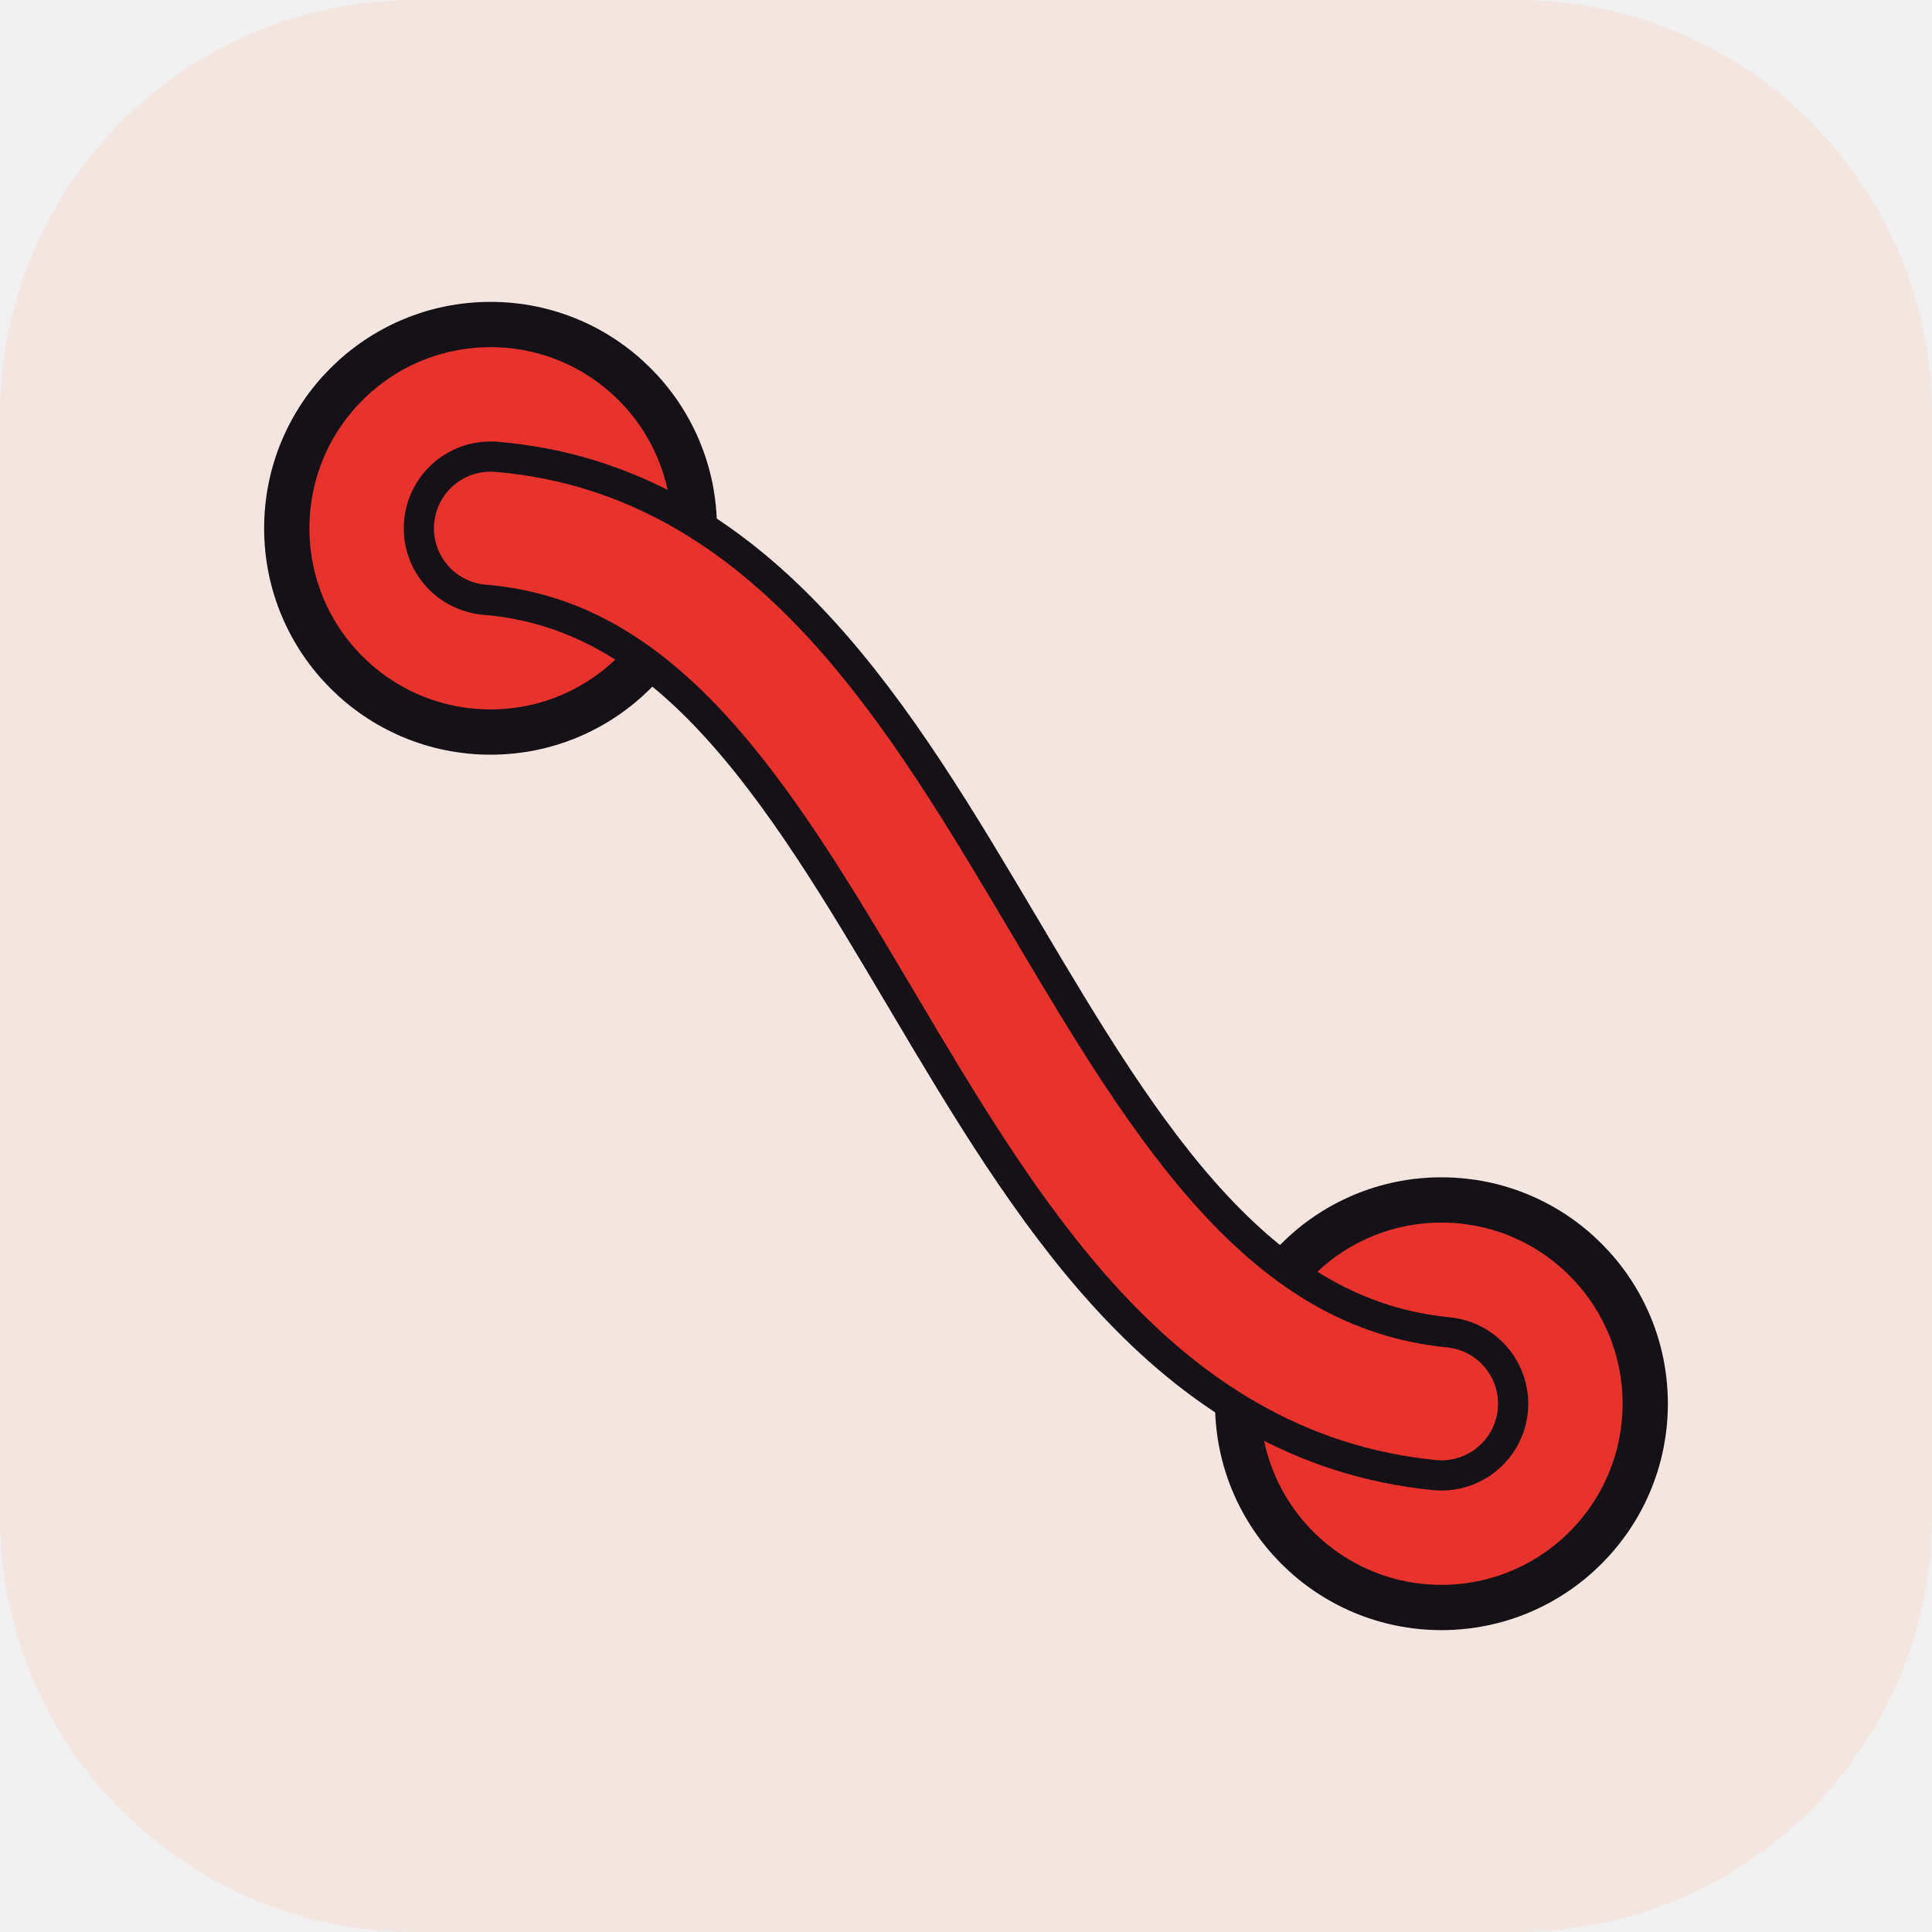
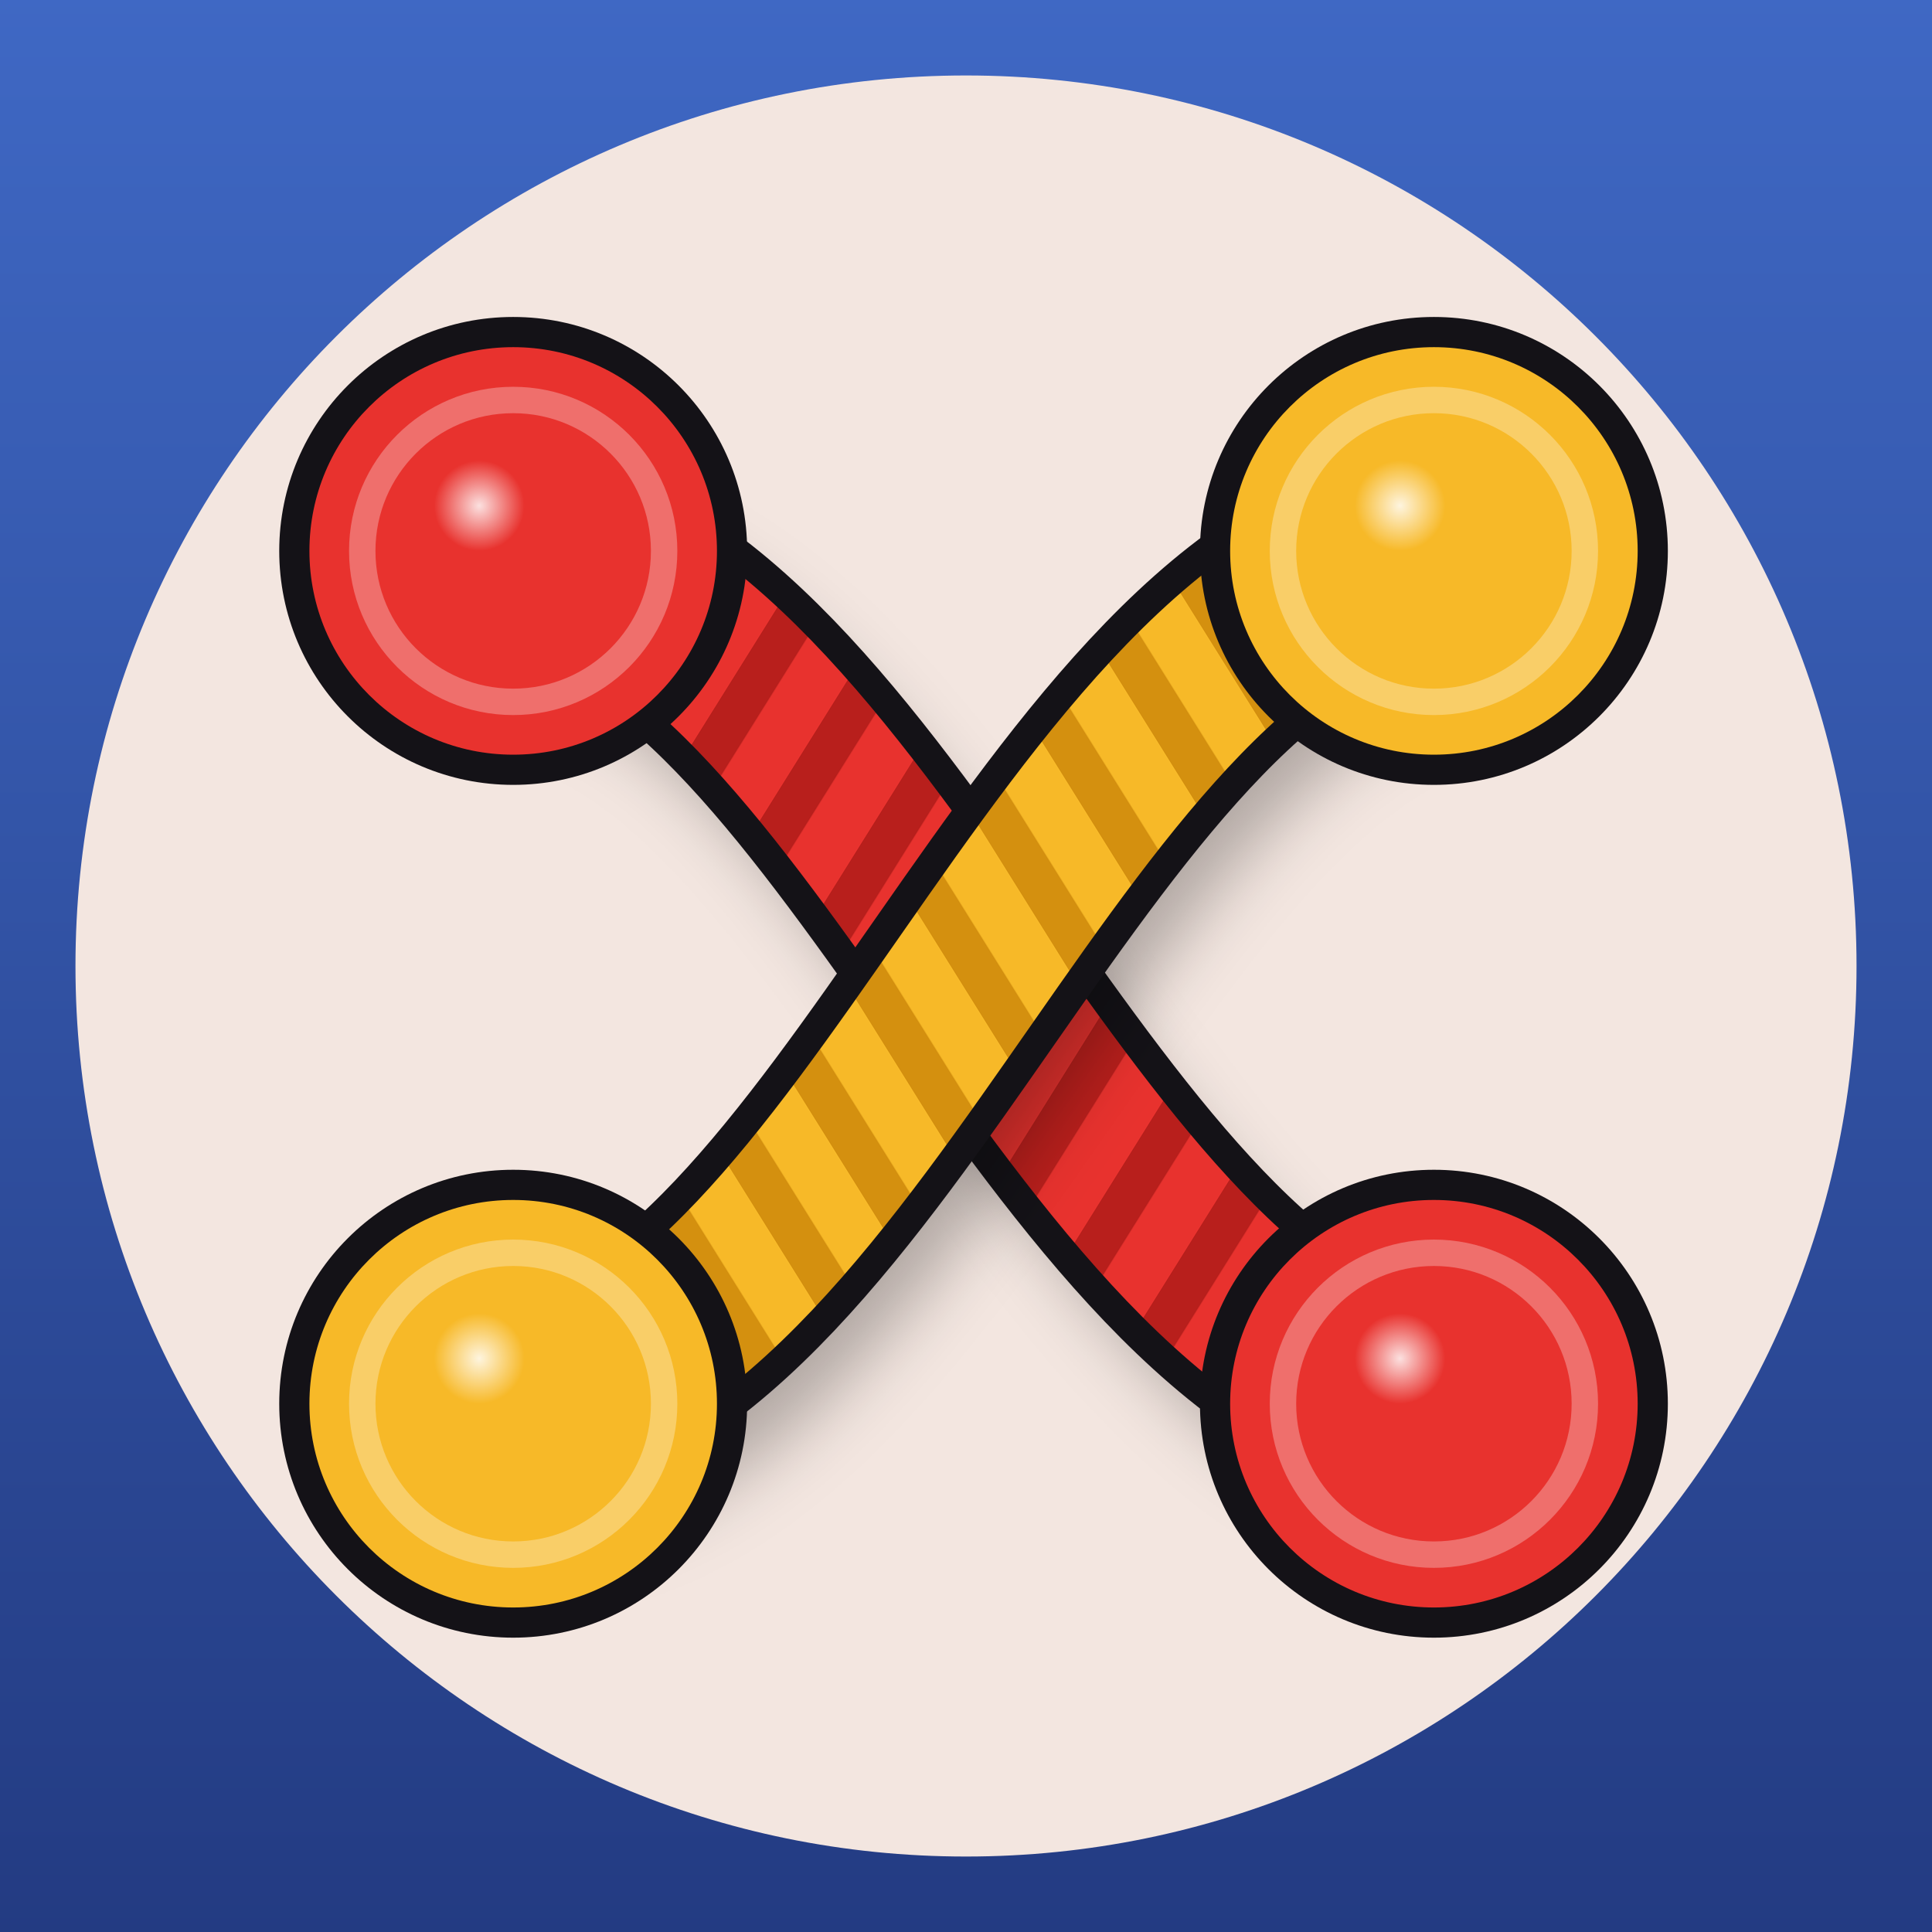
<svg xmlns="http://www.w3.org/2000/svg" viewBox="0 0 512 512">
-   <rect width="512" height="512" rx="110" fill="#f3e6e0" />
-   <circle cx="130" cy="140" r="54" fill="#e8322e" stroke="#141217" stroke-width="12" />
-   <circle cx="382" cy="372" r="54" fill="#e8322e" stroke="#141217" stroke-width="12" />
-   <path d="M130 140 C250 150 260 360 382 372" stroke="#141217" stroke-width="46" fill="none" stroke-linecap="round" />
-   <path d="M130 140 C250 150 260 360 382 372" stroke="#e8322e" stroke-width="30" fill="none" stroke-linecap="round" />
+   <defs>
+     <linearGradient id="bg" x1="0" y1="0" x2="0" y2="1">
+       <stop offset="0" stop-color="#3f68c4" />
+       <stop offset="1" stop-color="#233b82" />
+     </linearGradient>
+     <pattern id="rot" width="26" height="26" patternUnits="userSpaceOnUse" patternTransform="rotate(32)">
+       <rect width="26" height="26" fill="#e8322e" />
+       <rect width="11" height="26" fill="#b81f1c" />
+     </pattern>
+     <pattern id="gelb" width="26" height="26" patternUnits="userSpaceOnUse" patternTransform="rotate(-32)">
+       <rect width="26" height="26" fill="#f7b928" />
+       <rect width="11" height="26" fill="#d4900f" />
+     </pattern>
+     <radialGradient id="knauf" cx=".35" cy=".3" r=".8">
+       <stop offset="0" stop-color="#fff" stop-opacity=".85" />
+       <stop offset=".25" stop-color="#fff" stop-opacity="0" />
+     </radialGradient>
+     <filter id="schatten" x="-20%" y="-20%" width="140%" height="140%">
+       <feGaussianBlur stdDeviation="9" />
+     </filter>
+   </defs>
+   <rect width="512" height="512" fill="url(#bg)" />
+   <circle cx="256" cy="256" r="236" fill="#f3e6e0" />
+   <path d="M136 146 C230 160 282 352 380 372" fill="none" stroke="#000" stroke-opacity=".28" stroke-width="48" stroke-linecap="round" filter="url(#schatten)" transform="translate(8 14)" />
+   <path d="M136 146 C230 160 282 352 380 372" fill="none" stroke="#141217" stroke-width="58" stroke-linecap="round" />
+   <path d="M136 146 C230 160 282 352 380 372" fill="none" stroke="url(#rot)" stroke-width="42" stroke-linecap="round" />
+   <path d="M136 372 C230 358 282 160 380 146" fill="none" stroke="#000" stroke-opacity=".28" stroke-width="48" stroke-linecap="round" filter="url(#schatten)" transform="translate(8 14)" />
+   <path d="M136 372 C230 358 282 160 380 146" fill="none" stroke="#141217" stroke-width="58" stroke-linecap="round" />
+   <path d="M136 372 C230 358 282 160 380 146" fill="none" stroke="url(#gelb)" stroke-width="42" stroke-linecap="round" />
+   <g id="p">
+     <circle cx="136" cy="146" r="62" fill="#141217" />
+     <circle cx="136" cy="146" r="54" fill="#e8322e" />
+     <circle cx="136" cy="146" r="40" fill="none" stroke="#fff" stroke-opacity=".3" stroke-width="7" />
+     <circle cx="136" cy="146" r="30" fill="#e8322e" />
+     <circle cx="136" cy="146" r="30" fill="url(#knauf)" />
+   </g>
+   <g>
+     <circle cx="380" cy="372" r="62" fill="#141217" />
+     <circle cx="380" cy="372" r="54" fill="#e8322e" />
+     <circle cx="380" cy="372" r="40" fill="none" stroke="#fff" stroke-opacity=".3" stroke-width="7" />
+     <circle cx="380" cy="372" r="30" fill="#e8322e" />
+     <circle cx="380" cy="372" r="30" fill="url(#knauf)" />
+   </g>
+   <g>
+     <circle cx="136" cy="372" r="62" fill="#141217" />
+     <circle cx="136" cy="372" r="54" fill="#f7b928" />
+     <circle cx="136" cy="372" r="40" fill="none" stroke="#fff" stroke-opacity=".3" stroke-width="7" />
+     <circle cx="136" cy="372" r="30" fill="#f7b928" />
+     <circle cx="136" cy="372" r="30" fill="url(#knauf)" />
+   </g>
+   <g>
+     <circle cx="380" cy="146" r="62" fill="#141217" />
+     <circle cx="380" cy="146" r="54" fill="#f7b928" />
+     <circle cx="380" cy="146" r="40" fill="none" stroke="#fff" stroke-opacity=".3" stroke-width="7" />
+     <circle cx="380" cy="146" r="30" fill="#f7b928" />
+     <circle cx="380" cy="146" r="30" fill="url(#knauf)" />
+   </g>
</svg>
